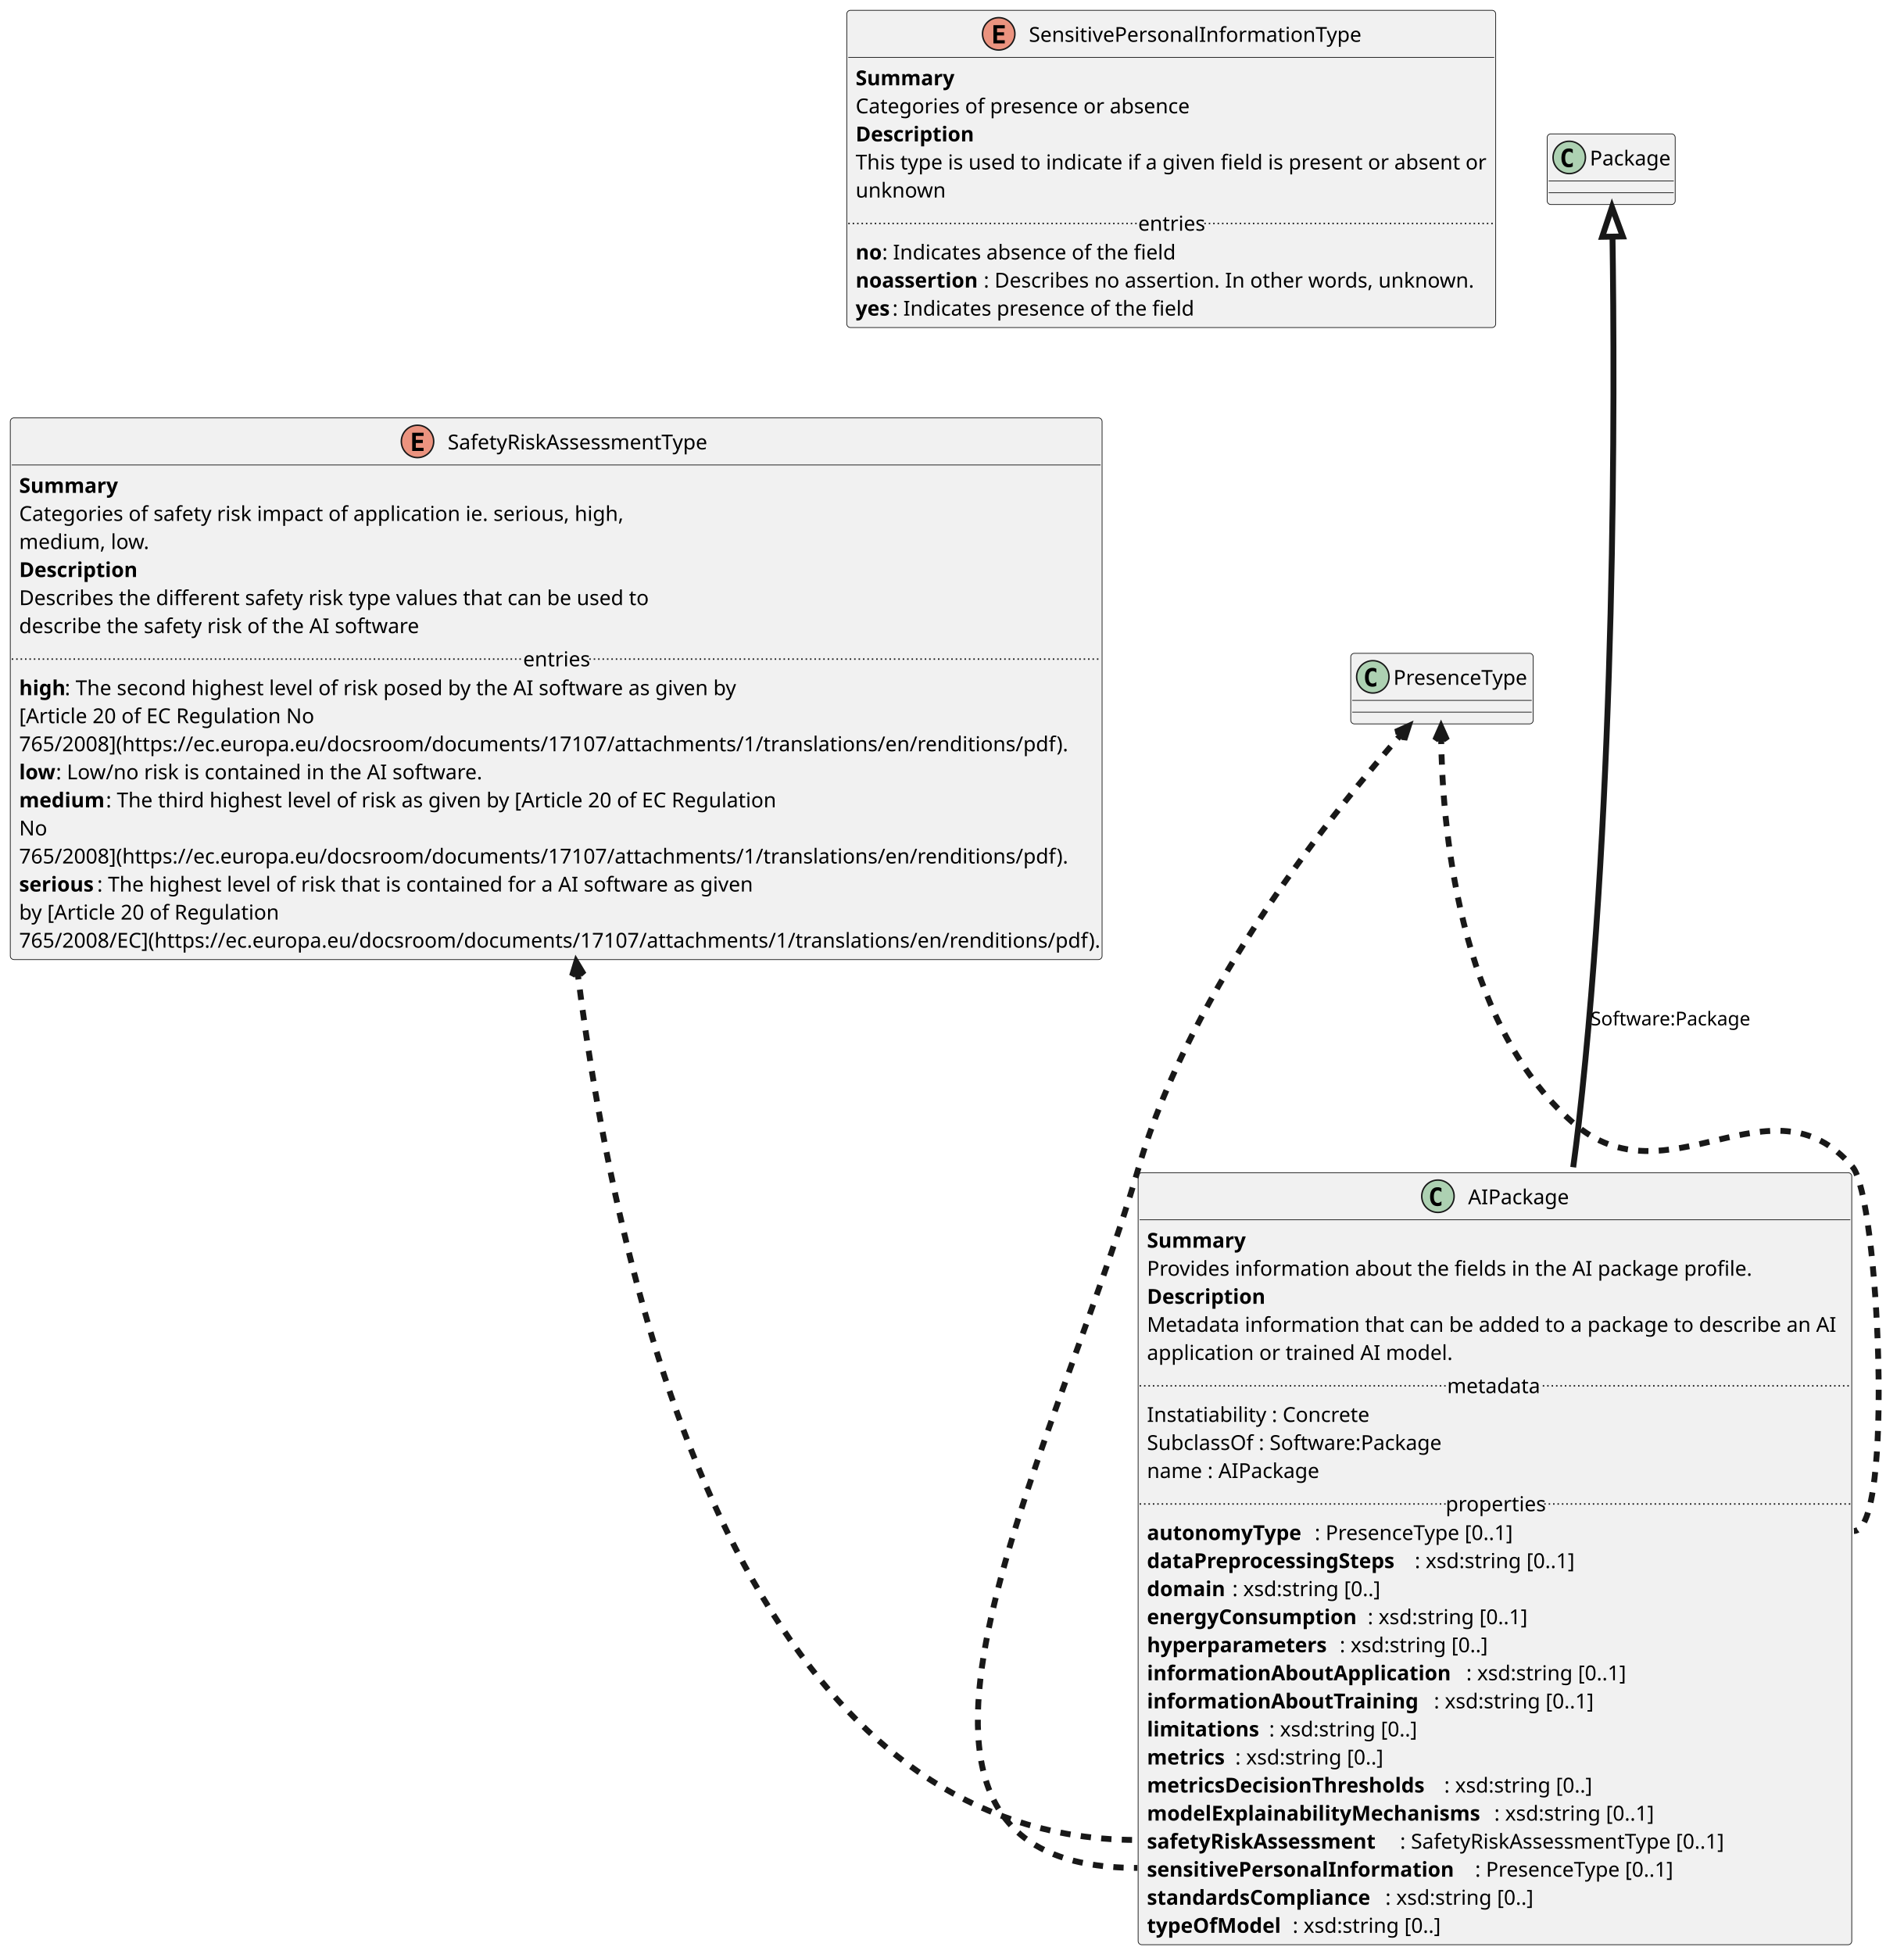
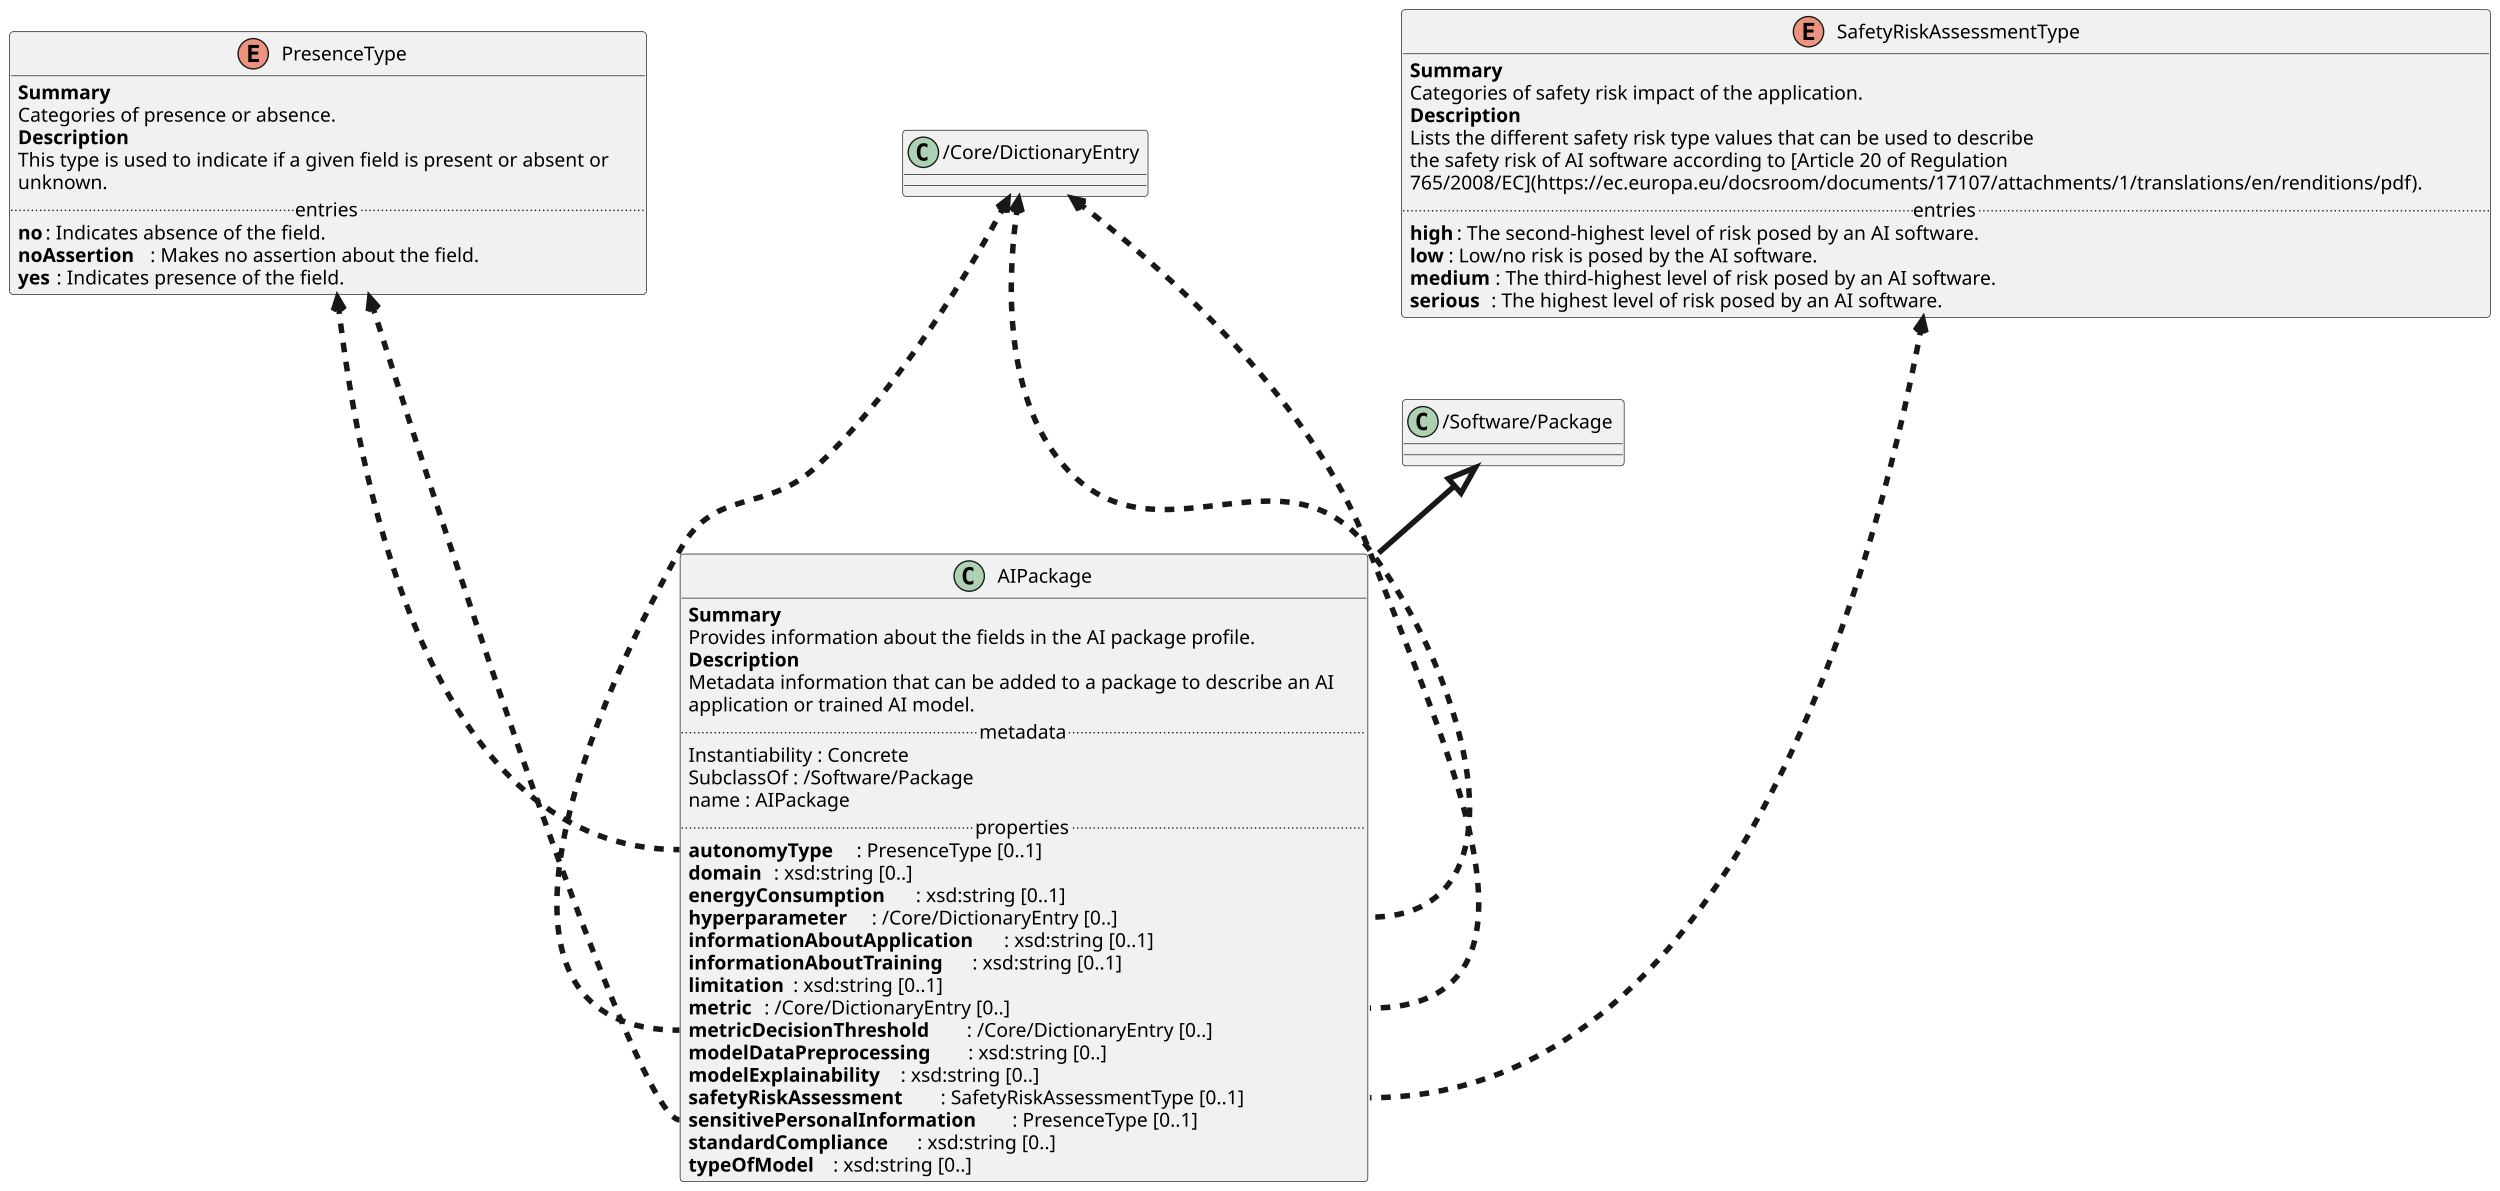
- <svg xmlns="http://www.w3.org/2000/svg" contentStyleType="text/css" height="1328px" preserveAspectRatio="none" style="width:1294px;height:1328px;background:#FFFFFF;" version="1.1" viewBox="0 0 1294 1328" width="1294px" zoomAndPan="magnify">
+ <svg xmlns="http://www.w3.org/2000/svg" contentStyleType="text/css" height="864px" preserveAspectRatio="none" style="width:1814px;height:864px;background:#FFFFFF;" version="1.1" viewBox="0 0 1814 864" width="1814px" zoomAndPan="magnify">
  <defs />
  <g>
-     <g id="elem_SensitivePersonalInformationType">
-       <rect codeLine="4" fill="#F1F1F1" height="215.611" id="SensitivePersonalInformationType" rx="2.5" ry="2.5" style="stroke:#181818;stroke-width:0.5;" width="441" x="575.5" y="7" />
-       <ellipse cx="678.75" cy="23" fill="#EB937F" rx="11" ry="11" style="stroke:#181818;stroke-width:1.0;" />
-       <path d="M675.141,17.109 L682.859,17.109 L682.859,19.266 L677.594,19.266 L677.594,21.938 L682.359,21.938 L682.359,24.094 L677.594,24.094 L677.594,27.344 L682.859,27.344 L682.859,29.5 L675.141,29.5 L675.141,17.109 Z " fill="#000000" />
-       <text fill="#000000" font-family="sans-serif" font-size="14" lengthAdjust="spacing" textLength="226" x="699.25" y="28.432">SensitivePersonalInformationType</text>
-       <line style="stroke:#181818;stroke-width:0.5;" x1="576.5" x2="1015.5" y1="39" y2="39" />
-       <text fill="#000000" font-family="sans-serif" font-size="14" font-weight="bold" lengthAdjust="spacing" textLength="68" x="581.5" y="57.966">Summary</text>
-       <text fill="#000000" font-family="sans-serif" font-size="14" lengthAdjust="spacing" textLength="228" x="581.5" y="77.034">Categories of presence or absence</text>
-       <text fill="#000000" font-family="sans-serif" font-size="14" font-weight="bold" lengthAdjust="spacing" textLength="83" x="581.5" y="96.102">Description</text>
-       <text fill="#000000" font-family="sans-serif" font-size="14" lengthAdjust="spacing" textLength="429" x="581.5" y="115.17">This type is used to indicate if a given field is present or absent or</text>
-       <text fill="#000000" font-family="sans-serif" font-size="14" lengthAdjust="spacing" textLength="59" x="581.5" y="134.238">unknown</text>
-       <text fill="#000000" font-family="sans-serif" font-size="14" font-weight="bold" lengthAdjust="spacing" textLength="18" x="581.5" y="176.373">no</text>
-       <text fill="#000000" font-family="sans-serif" font-size="14" lengthAdjust="spacing" textLength="200" x="599.5" y="176.373">: Indicates absence of the field</text>
-       <text fill="#000000" font-family="sans-serif" font-size="14" font-weight="bold" lengthAdjust="spacing" textLength="87" x="581.5" y="195.441">noassertion</text>
-       <text fill="#000000" font-family="sans-serif" font-size="14" lengthAdjust="spacing" textLength="331" x="668.5" y="195.441">: Describes no assertion. In other words, unknown.</text>
-       <text fill="#000000" font-family="sans-serif" font-size="14" font-weight="bold" lengthAdjust="spacing" textLength="25" x="581.5" y="214.509">yes</text>
-       <text fill="#000000" font-family="sans-serif" font-size="14" lengthAdjust="spacing" textLength="205" x="606.5" y="214.509">: Indicates presence of the field</text>
-       <line style="stroke:#181818;stroke-width:1.0;stroke-dasharray:1.0,2.0;" x1="576.5" x2="773.5" y1="151.874" y2="151.874" />
-       <text fill="#000000" font-family="sans-serif" font-size="14" lengthAdjust="spacing" textLength="45" x="773.5" y="156.805">entries</text>
-       <line style="stroke:#181818;stroke-width:1.0;stroke-dasharray:1.0,2.0;" x1="818.5" x2="1015.5" y1="151.874" y2="151.874" />
+     <g id="elem_PresenceType">
+       <rect codeLine="4" fill="#F1F1F1" height="190.672" id="PresenceType" rx="2.5" ry="2.5" style="stroke:#181818;stroke-width:0.5;" width="462" x="7" y="23" />
+       <ellipse cx="183.75" cy="39" fill="#EB937F" rx="11" ry="11" style="stroke:#181818;stroke-width:1.0;" />
+       <path d="M187.859,45 L180.141,45 L180.141,32.609 L187.859,32.609 L187.859,34.766 L182.594,34.766 L182.594,37.438 L187.359,37.438 L187.359,39.594 L182.594,39.594 L182.594,42.844 L187.859,42.844 L187.859,45 Z " fill="#000000" />
+       <text fill="#000000" font-family="sans-serif" font-size="14" lengthAdjust="spacing" textLength="100" x="204.25" y="43.847">PresenceType</text>
+       <line style="stroke:#181818;stroke-width:0.5;" x1="8" x2="468" y1="55" y2="55" />
+       <text fill="#000000" font-family="sans-serif" font-size="14" font-weight="bold" lengthAdjust="spacing" textLength="73" x="13" y="71.995">Summary</text>
+       <text fill="#000000" font-family="sans-serif" font-size="14" lengthAdjust="spacing" textLength="248" x="13" y="88.292">Categories of presence or absence.</text>
+       <text fill="#000000" font-family="sans-serif" font-size="14" font-weight="bold" lengthAdjust="spacing" textLength="90" x="13" y="104.589">Description</text>
+       <text fill="#000000" font-family="sans-serif" font-size="14" lengthAdjust="spacing" textLength="450" x="13" y="120.886">This type is used to indicate if a given field is present or absent or</text>
+       <text fill="#000000" font-family="sans-serif" font-size="14" lengthAdjust="spacing" textLength="68" x="13" y="137.183">unknown.</text>
+       <text fill="#000000" font-family="sans-serif" font-size="14" font-weight="bold" lengthAdjust="spacing" textLength="20" x="13" y="173.776">no</text>
+       <text fill="#000000" font-family="sans-serif" font-size="14" lengthAdjust="spacing" textLength="215" x="33" y="173.776">: Indicates absence of the field.</text>
+       <text fill="#000000" font-family="sans-serif" font-size="14" font-weight="bold" lengthAdjust="spacing" textLength="96" x="13" y="190.073">noAssertion</text>
+       <text fill="#000000" font-family="sans-serif" font-size="14" lengthAdjust="spacing" textLength="251" x="109" y="190.073">: Makes no assertion about the field.</text>
+       <text fill="#000000" font-family="sans-serif" font-size="14" font-weight="bold" lengthAdjust="spacing" textLength="28" x="13" y="206.37">yes</text>
+       <text fill="#000000" font-family="sans-serif" font-size="14" lengthAdjust="spacing" textLength="221" x="41" y="206.37">: Indicates presence of the field.</text>
+       <line style="stroke:#181818;stroke-width:1.0;stroke-dasharray:1.0,2.0;" x1="8" x2="214" y1="152.633" y2="152.633" />
+       <text fill="#000000" font-family="sans-serif" font-size="14" lengthAdjust="spacing" textLength="48" x="214" y="156.98">entries</text>
+       <line style="stroke:#181818;stroke-width:1.0;stroke-dasharray:1.0,2.0;" x1="262" x2="468" y1="152.633" y2="152.633" />
    </g>
    <g id="elem_SafetyRiskAssessmentType">
-       <rect codeLine="15" fill="#F1F1F1" height="368.155" id="SafetyRiskAssessmentType" rx="2.5" ry="2.5" style="stroke:#181818;stroke-width:0.5;" width="742" x="7" y="284" />
-       <ellipse cx="283.75" cy="300" fill="#EB937F" rx="11" ry="11" style="stroke:#181818;stroke-width:1.0;" />
-       <path d="M280.141,294.109 L287.859,294.109 L287.859,296.266 L282.594,296.266 L282.594,298.938 L287.359,298.938 L287.359,301.094 L282.594,301.094 L282.594,304.344 L287.859,304.344 L287.859,306.5 L280.141,306.5 L280.141,294.109 Z " fill="#000000" />
-       <text fill="#000000" font-family="sans-serif" font-size="14" lengthAdjust="spacing" textLength="180" x="304.25" y="305.432">SafetyRiskAssessmentType</text>
-       <line style="stroke:#181818;stroke-width:0.5;" x1="8" x2="748" y1="316" y2="316" />
-       <text fill="#000000" font-family="sans-serif" font-size="14" font-weight="bold" lengthAdjust="spacing" textLength="68" x="13" y="334.966">Summary</text>
-       <text fill="#000000" font-family="sans-serif" font-size="14" lengthAdjust="spacing" textLength="410" x="13" y="354.034">Categories of safety risk impact of application ie. serious, high,</text>
-       <text fill="#000000" font-family="sans-serif" font-size="14" lengthAdjust="spacing" textLength="87" x="13" y="373.102">medium, low.</text>
-       <text fill="#000000" font-family="sans-serif" font-size="14" font-weight="bold" lengthAdjust="spacing" textLength="83" x="13" y="392.17">Description</text>
-       <text fill="#000000" font-family="sans-serif" font-size="14" lengthAdjust="spacing" textLength="432" x="13" y="411.238">Describes the different safety risk type values that can be used to</text>
-       <text fill="#000000" font-family="sans-serif" font-size="14" lengthAdjust="spacing" textLength="276" x="13" y="430.305">describe the safety risk of the AI software</text>
-       <text fill="#000000" font-family="sans-serif" font-size="14" font-weight="bold" lengthAdjust="spacing" textLength="31" x="13" y="472.441">high</text>
-       <text fill="#000000" font-family="sans-serif" font-size="14" lengthAdjust="spacing" textLength="458" x="44" y="472.441">: The second highest level of risk posed by the AI software as given by</text>
-       <text fill="#000000" font-family="sans-serif" font-size="14" lengthAdjust="spacing" textLength="202" x="13" y="491.509">[Article 20 of EC Regulation No</text>
-       <text fill="#000000" font-family="sans-serif" font-size="14" lengthAdjust="spacing" textLength="708" x="13" y="510.577">765/2008](https://ec.europa.eu/docsroom/documents/17107/attachments/1/translations/en/renditions/pdf).</text>
-       <text fill="#000000" font-family="sans-serif" font-size="14" font-weight="bold" lengthAdjust="spacing" textLength="25" x="13" y="529.645">low</text>
-       <text fill="#000000" font-family="sans-serif" font-size="14" lengthAdjust="spacing" textLength="291" x="38" y="529.645">: Low/no risk is contained in the AI software.</text>
-       <text fill="#000000" font-family="sans-serif" font-size="14" font-weight="bold" lengthAdjust="spacing" textLength="59" x="13" y="548.713">medium</text>
-       <text fill="#000000" font-family="sans-serif" font-size="14" lengthAdjust="spacing" textLength="453" x="72" y="548.713">: The third highest level of risk as given by [Article 20 of EC Regulation</text>
-       <text fill="#000000" font-family="sans-serif" font-size="14" lengthAdjust="spacing" textLength="20" x="13" y="567.781">No</text>
-       <text fill="#000000" font-family="sans-serif" font-size="14" lengthAdjust="spacing" textLength="708" x="13" y="586.849">765/2008](https://ec.europa.eu/docsroom/documents/17107/attachments/1/translations/en/renditions/pdf).</text>
-       <text fill="#000000" font-family="sans-serif" font-size="14" font-weight="bold" lengthAdjust="spacing" textLength="53" x="13" y="605.917">serious</text>
-       <text fill="#000000" font-family="sans-serif" font-size="14" lengthAdjust="spacing" textLength="449" x="66" y="605.917">: The highest level of risk that is contained for a AI software as given</text>
-       <text fill="#000000" font-family="sans-serif" font-size="14" lengthAdjust="spacing" textLength="176" x="13" y="624.985">by [Article 20 of Regulation</text>
-       <text fill="#000000" font-family="sans-serif" font-size="14" lengthAdjust="spacing" textLength="730" x="13" y="644.053">765/2008/EC](https://ec.europa.eu/docsroom/documents/17107/attachments/1/translations/en/renditions/pdf).</text>
-       <line style="stroke:#181818;stroke-width:1.0;stroke-dasharray:1.0,2.0;" x1="8" x2="355.5" y1="447.942" y2="447.942" />
-       <text fill="#000000" font-family="sans-serif" font-size="14" lengthAdjust="spacing" textLength="45" x="355.5" y="452.873">entries</text>
-       <line style="stroke:#181818;stroke-width:1.0;stroke-dasharray:1.0,2.0;" x1="400.5" x2="748" y1="447.942" y2="447.942" />
+       <rect codeLine="15" fill="#F1F1F1" height="223.266" id="SafetyRiskAssessmentType" rx="2.5" ry="2.5" style="stroke:#181818;stroke-width:0.5;" width="790" x="1017" y="7" />
+       <ellipse cx="1312.25" cy="23" fill="#EB937F" rx="11" ry="11" style="stroke:#181818;stroke-width:1.0;" />
+       <path d="M1316.359,29 L1308.641,29 L1308.641,16.609 L1316.359,16.609 L1316.359,18.766 L1311.094,18.766 L1311.094,21.438 L1315.859,21.438 L1315.859,23.594 L1311.094,23.594 L1311.094,26.844 L1316.359,26.844 L1316.359,29 Z " fill="#000000" />
+       <text fill="#000000" font-family="sans-serif" font-size="14" lengthAdjust="spacing" textLength="191" x="1332.75" y="27.847">SafetyRiskAssessmentType</text>
+       <line style="stroke:#181818;stroke-width:0.5;" x1="1018" x2="1806" y1="39" y2="39" />
+       <text fill="#000000" font-family="sans-serif" font-size="14" font-weight="bold" lengthAdjust="spacing" textLength="73" x="1023" y="55.995">Summary</text>
+       <text fill="#000000" font-family="sans-serif" font-size="14" lengthAdjust="spacing" textLength="341" x="1023" y="72.292">Categories of safety risk impact of the application.</text>
+       <text fill="#000000" font-family="sans-serif" font-size="14" font-weight="bold" lengthAdjust="spacing" textLength="90" x="1023" y="88.589">Description</text>
+       <text fill="#000000" font-family="sans-serif" font-size="14" lengthAdjust="spacing" textLength="477" x="1023" y="104.886">Lists the different safety risk type values that can be used to describe</text>
+       <text fill="#000000" font-family="sans-serif" font-size="14" lengthAdjust="spacing" textLength="450" x="1023" y="121.183">the safety risk of AI software according to [Article 20 of Regulation</text>
+       <text fill="#000000" font-family="sans-serif" font-size="14" lengthAdjust="spacing" textLength="778" x="1023" y="137.48">765/2008/EC](https://ec.europa.eu/docsroom/documents/17107/attachments/1/translations/en/renditions/pdf).</text>
+       <text fill="#000000" font-family="sans-serif" font-size="14" font-weight="bold" lengthAdjust="spacing" textLength="34" x="1023" y="174.073">high</text>
+       <text fill="#000000" font-family="sans-serif" font-size="14" lengthAdjust="spacing" textLength="401" x="1057" y="174.073">: The second-highest level of risk posed by an AI software.</text>
+       <text fill="#000000" font-family="sans-serif" font-size="14" font-weight="bold" lengthAdjust="spacing" textLength="28" x="1023" y="190.37">low</text>
+       <text fill="#000000" font-family="sans-serif" font-size="14" lengthAdjust="spacing" textLength="280" x="1051" y="190.37">: Low/no risk is posed by the AI software.</text>
+       <text fill="#000000" font-family="sans-serif" font-size="14" font-weight="bold" lengthAdjust="spacing" textLength="62" x="1023" y="206.667">medium</text>
+       <text fill="#000000" font-family="sans-serif" font-size="14" lengthAdjust="spacing" textLength="380" x="1085" y="206.667">: The third-highest level of risk posed by an AI software.</text>
+       <text fill="#000000" font-family="sans-serif" font-size="14" font-weight="bold" lengthAdjust="spacing" textLength="59" x="1023" y="222.964">serious</text>
+       <text fill="#000000" font-family="sans-serif" font-size="14" lengthAdjust="spacing" textLength="344" x="1082" y="222.964">: The highest level of risk posed by an AI software.</text>
+       <line style="stroke:#181818;stroke-width:1.0;stroke-dasharray:1.0,2.0;" x1="1018" x2="1388" y1="152.93" y2="152.93" />
+       <text fill="#000000" font-family="sans-serif" font-size="14" lengthAdjust="spacing" textLength="48" x="1388" y="157.276">entries</text>
+       <line style="stroke:#181818;stroke-width:1.0;stroke-dasharray:1.0,2.0;" x1="1436" x2="1806" y1="152.93" y2="152.93" />
    </g>
    <g id="elem_AIPackage">
-       <rect codeLine="36" fill="#F1F1F1" height="524.698" id="AIPackage" rx="2.5" ry="2.5" style="stroke:#181818;stroke-width:0.5;" width="485" x="773.5" y="797" />
-       <ellipse cx="977.25" cy="813" fill="#ADD1B2" rx="11" ry="11" style="stroke:#181818;stroke-width:1.0;" />
-       <path d="M977.047,819.734 Q974.562,819.734 973.234,818.094 Q971.922,816.422 971.922,813.312 Q971.922,810.188 973.234,808.531 Q974.562,806.875 977.047,806.875 Q977.766,806.875 978.422,807.031 Q979.062,807.188 979.625,807.484 L979.625,810.203 Q979.266,809.859 978.969,809.672 Q978.672,809.469 978.406,809.344 Q978.094,809.203 977.781,809.141 Q977.484,809.078 977.172,809.078 Q975.844,809.078 975.156,810.141 Q974.469,811.234 974.469,813.312 Q974.469,815.406 975.156,816.469 Q975.844,817.547 977.172,817.547 Q977.812,817.547 978.406,817.266 Q978.703,817.141 978.984,816.953 Q979.281,816.75 979.625,816.422 L979.625,819.141 Q979.047,819.438 978.406,819.594 Q977.766,819.734 977.047,819.734 Z " fill="#000000" />
-       <text fill="#000000" font-family="sans-serif" font-size="14" lengthAdjust="spacing" textLength="69" x="997.75" y="818.432">AIPackage</text>
-       <line style="stroke:#181818;stroke-width:0.5;" x1="774.5" x2="1257.5" y1="829" y2="829" />
-       <text fill="#000000" font-family="sans-serif" font-size="14" font-weight="bold" lengthAdjust="spacing" textLength="68" x="779.5" y="847.966">Summary</text>
-       <text fill="#000000" font-family="sans-serif" font-size="14" lengthAdjust="spacing" textLength="409" x="779.5" y="867.034">Provides information about the fields in the AI package profile.</text>
-       <text fill="#000000" font-family="sans-serif" font-size="14" font-weight="bold" lengthAdjust="spacing" textLength="83" x="779.5" y="886.102">Description</text>
-       <text fill="#000000" font-family="sans-serif" font-size="14" lengthAdjust="spacing" textLength="473" x="779.5" y="905.17">Metadata information that can be added to a package to describe an AI</text>
-       <text fill="#000000" font-family="sans-serif" font-size="14" lengthAdjust="spacing" textLength="205" x="779.5" y="924.238">application or trained AI model.</text>
-       <text fill="#000000" font-family="sans-serif" font-size="14" lengthAdjust="spacing" textLength="152" x="779.5" y="966.373">Instatiability : Concrete</text>
-       <text fill="#000000" font-family="sans-serif" font-size="14" lengthAdjust="spacing" textLength="201" x="779.5" y="985.441">SubclassOf : Software:Package</text>
-       <text fill="#000000" font-family="sans-serif" font-size="14" lengthAdjust="spacing" textLength="117" x="779.5" y="1004.509">name : AIPackage</text>
-       <line style="stroke:#181818;stroke-width:1.0;stroke-dasharray:1.0,2.0;" x1="774.5" x2="983.5" y1="941.874" y2="941.874" />
-       <text fill="#000000" font-family="sans-serif" font-size="14" lengthAdjust="spacing" textLength="65" x="983.5" y="946.806">metadata</text>
-       <line style="stroke:#181818;stroke-width:1.0;stroke-dasharray:1.0,2.0;" x1="1048.5" x2="1257.5" y1="941.874" y2="941.874" />
-       <text fill="#000000" font-family="sans-serif" font-size="14" font-weight="bold" lengthAdjust="spacing" textLength="110" x="779.5" y="1046.645">autonomyType</text>
-       <text fill="#000000" font-family="sans-serif" font-size="14" lengthAdjust="spacing" textLength="134" x="893.5" y="1046.645">: PresenceType [0..1]</text>
-       <text fill="#000000" font-family="sans-serif" font-size="14" font-weight="bold" lengthAdjust="spacing" textLength="178" x="779.5" y="1065.713">dataPreprocessingSteps</text>
-       <text fill="#000000" font-family="sans-serif" font-size="14" lengthAdjust="spacing" textLength="104" x="961.5" y="1065.713">: xsd:string [0..1]</text>
-       <text fill="#000000" font-family="sans-serif" font-size="14" font-weight="bold" lengthAdjust="spacing" textLength="54" x="779.5" y="1084.781">domain</text>
-       <text fill="#000000" font-family="sans-serif" font-size="14" lengthAdjust="spacing" textLength="96" x="837.5" y="1084.781">: xsd:string [0..]</text>
-       <text fill="#000000" font-family="sans-serif" font-size="14" font-weight="bold" lengthAdjust="spacing" textLength="146" x="779.5" y="1103.849">energyConsumption</text>
-       <text fill="#000000" font-family="sans-serif" font-size="14" lengthAdjust="spacing" textLength="104" x="929.5" y="1103.849">: xsd:string [0..1]</text>
-       <text fill="#000000" font-family="sans-serif" font-size="14" font-weight="bold" lengthAdjust="spacing" textLength="127" x="779.5" y="1122.917">hyperparameters</text>
-       <text fill="#000000" font-family="sans-serif" font-size="14" lengthAdjust="spacing" textLength="96" x="910.5" y="1122.917">: xsd:string [0..]</text>
-       <text fill="#000000" font-family="sans-serif" font-size="14" font-weight="bold" lengthAdjust="spacing" textLength="213" x="779.5" y="1141.985">informationAboutApplication</text>
-       <text fill="#000000" font-family="sans-serif" font-size="14" lengthAdjust="spacing" textLength="104" x="996.5" y="1141.985">: xsd:string [0..1]</text>
-       <text fill="#000000" font-family="sans-serif" font-size="14" font-weight="bold" lengthAdjust="spacing" textLength="191" x="779.5" y="1161.053">informationAboutTraining</text>
-       <text fill="#000000" font-family="sans-serif" font-size="14" lengthAdjust="spacing" textLength="104" x="974.5" y="1161.053">: xsd:string [0..1]</text>
-       <text fill="#000000" font-family="sans-serif" font-size="14" font-weight="bold" lengthAdjust="spacing" textLength="79" x="779.5" y="1180.12">limitations</text>
-       <text fill="#000000" font-family="sans-serif" font-size="14" lengthAdjust="spacing" textLength="96" x="862.5" y="1180.12">: xsd:string [0..]</text>
-       <text fill="#000000" font-family="sans-serif" font-size="14" font-weight="bold" lengthAdjust="spacing" textLength="56" x="779.5" y="1199.188">metrics</text>
-       <text fill="#000000" font-family="sans-serif" font-size="14" lengthAdjust="spacing" textLength="96" x="839.5" y="1199.188">: xsd:string [0..]</text>
-       <text fill="#000000" font-family="sans-serif" font-size="14" font-weight="bold" lengthAdjust="spacing" textLength="198" x="779.5" y="1218.256">metricsDecisionThresholds</text>
-       <text fill="#000000" font-family="sans-serif" font-size="14" lengthAdjust="spacing" textLength="96" x="981.5" y="1218.256">: xsd:string [0..]</text>
-       <text fill="#000000" font-family="sans-serif" font-size="14" font-weight="bold" lengthAdjust="spacing" textLength="232" x="779.5" y="1237.324">modelExplainabilityMechanisms</text>
-       <text fill="#000000" font-family="sans-serif" font-size="14" lengthAdjust="spacing" textLength="104" x="1015.5" y="1237.324">: xsd:string [0..1]</text>
-       <text fill="#000000" font-family="sans-serif" font-size="14" font-weight="bold" lengthAdjust="spacing" textLength="168" x="779.5" y="1256.392">safetyRiskAssessment</text>
-       <text fill="#000000" font-family="sans-serif" font-size="14" lengthAdjust="spacing" textLength="222" x="951.5" y="1256.392">: SafetyRiskAssessmentType [0..1]</text>
-       <text fill="#000000" font-family="sans-serif" font-size="14" font-weight="bold" lengthAdjust="spacing" textLength="219" x="779.5" y="1275.46">sensitivePersonalInformation</text>
-       <text fill="#000000" font-family="sans-serif" font-size="14" lengthAdjust="spacing" textLength="134" x="1002.5" y="1275.46">: PresenceType [0..1]</text>
-       <text fill="#000000" font-family="sans-serif" font-size="14" font-weight="bold" lengthAdjust="spacing" textLength="158" x="779.5" y="1294.528">standardsCompliance</text>
-       <text fill="#000000" font-family="sans-serif" font-size="14" lengthAdjust="spacing" textLength="96" x="941.5" y="1294.528">: xsd:string [0..]</text>
-       <text fill="#000000" font-family="sans-serif" font-size="14" font-weight="bold" lengthAdjust="spacing" textLength="95" x="779.5" y="1313.596">typeOfModel</text>
-       <text fill="#000000" font-family="sans-serif" font-size="14" lengthAdjust="spacing" textLength="96" x="878.5" y="1313.596">: xsd:string [0..]</text>
-       <line style="stroke:#181818;stroke-width:1.0;stroke-dasharray:1.0,2.0;" x1="774.5" x2="982.5" y1="1022.145" y2="1022.145" />
-       <text fill="#000000" font-family="sans-serif" font-size="14" lengthAdjust="spacing" textLength="67" x="982.5" y="1027.077">properties</text>
-       <line style="stroke:#181818;stroke-width:1.0;stroke-dasharray:1.0,2.0;" x1="1049.5" x2="1257.5" y1="1022.145" y2="1022.145" />
+       <rect codeLine="30" fill="#F1F1F1" height="455.422" id="AIPackage" rx="2.5" ry="2.5" style="stroke:#181818;stroke-width:0.5;" width="499" x="493.5" y="402" />
+       <ellipse cx="703.25" cy="418" fill="#ADD1B2" rx="11" ry="11" style="stroke:#181818;stroke-width:1.0;" />
+       <path d="M706.219,423.641 Q705.641,423.938 705,424.078 Q704.359,424.234 703.656,424.234 Q701.156,424.234 699.828,422.594 Q698.516,420.938 698.516,417.812 Q698.516,414.688 699.828,413.031 Q701.156,411.375 703.656,411.375 Q704.359,411.375 705,411.531 Q705.656,411.688 706.219,411.984 L706.219,414.703 Q705.594,414.125 705,413.859 Q704.406,413.578 703.781,413.578 Q702.438,413.578 701.75,414.656 Q701.062,415.719 701.062,417.812 Q701.062,419.906 701.75,420.984 Q702.438,422.047 703.781,422.047 Q704.406,422.047 705,421.781 Q705.594,421.5 706.219,420.922 L706.219,423.641 Z " fill="#000000" />
+       <text fill="#000000" font-family="sans-serif" font-size="14" lengthAdjust="spacing" textLength="71" x="723.75" y="422.847">AIPackage</text>
+       <line style="stroke:#181818;stroke-width:0.5;" x1="494.5" x2="991.5" y1="434" y2="434" />
+       <text fill="#000000" font-family="sans-serif" font-size="14" font-weight="bold" lengthAdjust="spacing" textLength="73" x="499.5" y="450.995">Summary</text>
+       <text fill="#000000" font-family="sans-serif" font-size="14" lengthAdjust="spacing" textLength="423" x="499.5" y="467.292">Provides information about the fields in the AI package profile.</text>
+       <text fill="#000000" font-family="sans-serif" font-size="14" font-weight="bold" lengthAdjust="spacing" textLength="90" x="499.5" y="483.589">Description</text>
+       <text fill="#000000" font-family="sans-serif" font-size="14" lengthAdjust="spacing" textLength="487" x="499.5" y="499.886">Metadata information that can be added to a package to describe an AI</text>
+       <text fill="#000000" font-family="sans-serif" font-size="14" lengthAdjust="spacing" textLength="211" x="499.5" y="516.183">application or trained AI model.</text>
+       <text fill="#000000" font-family="sans-serif" font-size="14" lengthAdjust="spacing" textLength="165" x="499.5" y="552.776">Instantiability : Concrete</text>
+       <text fill="#000000" font-family="sans-serif" font-size="14" lengthAdjust="spacing" textLength="219" x="499.5" y="569.073">SubclassOf : /Software/Package</text>
+       <text fill="#000000" font-family="sans-serif" font-size="14" lengthAdjust="spacing" textLength="123" x="499.5" y="585.37">name : AIPackage</text>
+       <line style="stroke:#181818;stroke-width:1.0;stroke-dasharray:1.0,2.0;" x1="494.5" x2="710.5" y1="531.633" y2="531.633" />
+       <text fill="#000000" font-family="sans-serif" font-size="14" lengthAdjust="spacing" textLength="65" x="710.5" y="535.98">metadata</text>
+       <line style="stroke:#181818;stroke-width:1.0;stroke-dasharray:1.0,2.0;" x1="775.5" x2="991.5" y1="531.633" y2="531.633" />
+       <text fill="#000000" font-family="sans-serif" font-size="14" font-weight="bold" lengthAdjust="spacing" textLength="117" x="499.5" y="621.964">autonomyType</text>
+       <text fill="#000000" font-family="sans-serif" font-size="14" lengthAdjust="spacing" textLength="149" x="621.5" y="621.964">: PresenceType [0..1]</text>
+       <text fill="#000000" font-family="sans-serif" font-size="14" font-weight="bold" lengthAdjust="spacing" textLength="57" x="499.5" y="638.261">domain</text>
+       <text fill="#000000" font-family="sans-serif" font-size="14" lengthAdjust="spacing" textLength="108" x="561.5" y="638.261">: xsd:string [0..]</text>
+       <text fill="#000000" font-family="sans-serif" font-size="14" font-weight="bold" lengthAdjust="spacing" textLength="160" x="499.5" y="654.558">energyConsumption</text>
+       <text fill="#000000" font-family="sans-serif" font-size="14" lengthAdjust="spacing" textLength="117" x="664.5" y="654.558">: xsd:string [0..1]</text>
+       <text fill="#000000" font-family="sans-serif" font-size="14" font-weight="bold" lengthAdjust="spacing" textLength="128" x="499.5" y="670.855">hyperparameter</text>
+       <text fill="#000000" font-family="sans-serif" font-size="14" lengthAdjust="spacing" textLength="186" x="632.5" y="670.855">: /Core/DictionaryEntry [0..]</text>
+       <text fill="#000000" font-family="sans-serif" font-size="14" font-weight="bold" lengthAdjust="spacing" textLength="224" x="499.5" y="687.151">informationAboutApplication</text>
+       <text fill="#000000" font-family="sans-serif" font-size="14" lengthAdjust="spacing" textLength="117" x="728.5" y="687.151">: xsd:string [0..1]</text>
+       <text fill="#000000" font-family="sans-serif" font-size="14" font-weight="bold" lengthAdjust="spacing" textLength="201" x="499.5" y="703.448">informationAboutTraining</text>
+       <text fill="#000000" font-family="sans-serif" font-size="14" lengthAdjust="spacing" textLength="117" x="705.5" y="703.448">: xsd:string [0..1]</text>
+       <text fill="#000000" font-family="sans-serif" font-size="14" font-weight="bold" lengthAdjust="spacing" textLength="71" x="499.5" y="719.745">limitation</text>
+       <text fill="#000000" font-family="sans-serif" font-size="14" lengthAdjust="spacing" textLength="117" x="575.5" y="719.745">: xsd:string [0..1]</text>
+       <text fill="#000000" font-family="sans-serif" font-size="14" font-weight="bold" lengthAdjust="spacing" textLength="50" x="499.5" y="736.042">metric</text>
+       <text fill="#000000" font-family="sans-serif" font-size="14" lengthAdjust="spacing" textLength="186" x="554.5" y="736.042">: /Core/DictionaryEntry [0..]</text>
+       <text fill="#000000" font-family="sans-serif" font-size="14" font-weight="bold" lengthAdjust="spacing" textLength="197" x="499.5" y="752.339">metricDecisionThreshold</text>
+       <text fill="#000000" font-family="sans-serif" font-size="14" lengthAdjust="spacing" textLength="186" x="701.5" y="752.339">: /Core/DictionaryEntry [0..]</text>
+       <text fill="#000000" font-family="sans-serif" font-size="14" font-weight="bold" lengthAdjust="spacing" textLength="198" x="499.5" y="768.636">modelDataPreprocessing</text>
+       <text fill="#000000" font-family="sans-serif" font-size="14" lengthAdjust="spacing" textLength="108" x="702.5" y="768.636">: xsd:string [0..]</text>
+       <text fill="#000000" font-family="sans-serif" font-size="14" font-weight="bold" lengthAdjust="spacing" textLength="149" x="499.5" y="784.933">modelExplainability</text>
+       <text fill="#000000" font-family="sans-serif" font-size="14" lengthAdjust="spacing" textLength="108" x="653.5" y="784.933">: xsd:string [0..]</text>
+       <text fill="#000000" font-family="sans-serif" font-size="14" font-weight="bold" lengthAdjust="spacing" textLength="178" x="499.5" y="801.23">safetyRiskAssessment</text>
+       <text fill="#000000" font-family="sans-serif" font-size="14" lengthAdjust="spacing" textLength="240" x="682.5" y="801.23">: SafetyRiskAssessmentType [0..1]</text>
+       <text fill="#000000" font-family="sans-serif" font-size="14" font-weight="bold" lengthAdjust="spacing" textLength="230" x="499.5" y="817.526">sensitivePersonalInformation</text>
+       <text fill="#000000" font-family="sans-serif" font-size="14" lengthAdjust="spacing" textLength="149" x="734.5" y="817.526">: PresenceType [0..1]</text>
+       <text fill="#000000" font-family="sans-serif" font-size="14" font-weight="bold" lengthAdjust="spacing" textLength="161" x="499.5" y="833.823">standardCompliance</text>
+       <text fill="#000000" font-family="sans-serif" font-size="14" lengthAdjust="spacing" textLength="108" x="665.5" y="833.823">: xsd:string [0..]</text>
+       <text fill="#000000" font-family="sans-serif" font-size="14" font-weight="bold" lengthAdjust="spacing" textLength="100" x="499.5" y="850.12">typeOfModel</text>
+       <text fill="#000000" font-family="sans-serif" font-size="14" lengthAdjust="spacing" textLength="108" x="604.5" y="850.12">: xsd:string [0..]</text>
+       <line style="stroke:#181818;stroke-width:1.0;stroke-dasharray:1.0,2.0;" x1="494.5" x2="707.5" y1="600.82" y2="600.82" />
+       <text fill="#000000" font-family="sans-serif" font-size="14" lengthAdjust="spacing" textLength="71" x="707.5" y="605.167">properties</text>
+       <line style="stroke:#181818;stroke-width:1.0;stroke-dasharray:1.0,2.0;" x1="778.5" x2="991.5" y1="600.82" y2="600.82" />
    </g>
-     <g id="elem_PresenceType">
-       <rect fill="#F1F1F1" height="48" id="PresenceType" rx="2.5" ry="2.5" style="stroke:#181818;stroke-width:0.5;" width="124" x="918" y="444" />
-       <ellipse cx="933" cy="460" fill="#ADD1B2" rx="11" ry="11" style="stroke:#181818;stroke-width:1.0;" />
-       <path d="M932.797,466.734 Q930.312,466.734 928.984,465.094 Q927.672,463.422 927.672,460.312 Q927.672,457.188 928.984,455.531 Q930.312,453.875 932.797,453.875 Q933.516,453.875 934.172,454.031 Q934.812,454.188 935.375,454.484 L935.375,457.203 Q935.016,456.859 934.719,456.672 Q934.422,456.469 934.156,456.344 Q933.844,456.203 933.531,456.141 Q933.234,456.078 932.922,456.078 Q931.594,456.078 930.906,457.141 Q930.219,458.234 930.219,460.312 Q930.219,462.406 930.906,463.469 Q931.594,464.547 932.922,464.547 Q933.562,464.547 934.156,464.266 Q934.453,464.141 934.734,463.953 Q935.031,463.75 935.375,463.422 L935.375,466.141 Q934.797,466.438 934.156,466.594 Q933.516,466.734 932.797,466.734 Z " fill="#000000" />
-       <text fill="#000000" font-family="sans-serif" font-size="14" lengthAdjust="spacing" textLength="92" x="947" y="465.432">PresenceType</text>
-       <line style="stroke:#181818;stroke-width:0.5;" x1="919" x2="1041" y1="476" y2="476" />
-       <line style="stroke:#181818;stroke-width:0.5;" x1="919" x2="1041" y1="484" y2="484" />
+     <g id="elem_/Core/DictionaryEntry">
+       <rect fill="#F1F1F1" height="48" id="/Core/DictionaryEntry" rx="2.5" ry="2.5" style="stroke:#181818;stroke-width:0.5;" width="178" x="655" y="94.5" />
+       <ellipse cx="670" cy="110.5" fill="#ADD1B2" rx="11" ry="11" style="stroke:#181818;stroke-width:1.0;" />
+       <path d="M672.969,116.141 Q672.391,116.438 671.75,116.578 Q671.109,116.734 670.406,116.734 Q667.906,116.734 666.578,115.094 Q665.266,113.438 665.266,110.312 Q665.266,107.188 666.578,105.531 Q667.906,103.875 670.406,103.875 Q671.109,103.875 671.75,104.031 Q672.406,104.188 672.969,104.484 L672.969,107.203 Q672.344,106.625 671.75,106.359 Q671.156,106.078 670.531,106.078 Q669.188,106.078 668.5,107.156 Q667.812,108.219 667.812,110.312 Q667.812,112.406 668.5,113.484 Q669.188,114.547 670.531,114.547 Q671.156,114.547 671.75,114.281 Q672.344,114 672.969,113.422 L672.969,116.141 Z " fill="#000000" />
+       <text fill="#000000" font-family="sans-serif" font-size="14" lengthAdjust="spacing" textLength="146" x="684" y="115.347">/Core/DictionaryEntry</text>
+       <line style="stroke:#181818;stroke-width:0.5;" x1="656" x2="832" y1="126.5" y2="126.5" />
+       <line style="stroke:#181818;stroke-width:0.5;" x1="656" x2="832" y1="134.5" y2="134.5" />
    </g>
-     <g id="elem_Package">
-       <rect fill="#F1F1F1" height="48" id="Package" rx="2.5" ry="2.5" style="stroke:#181818;stroke-width:0.5;" width="87" x="1051.5" y="91" />
-       <ellipse cx="1066.5" cy="107" fill="#ADD1B2" rx="11" ry="11" style="stroke:#181818;stroke-width:1.0;" />
-       <path d="M1066.297,113.734 Q1063.812,113.734 1062.484,112.094 Q1061.172,110.422 1061.172,107.312 Q1061.172,104.188 1062.484,102.531 Q1063.812,100.875 1066.297,100.875 Q1067.016,100.875 1067.672,101.031 Q1068.312,101.188 1068.875,101.484 L1068.875,104.203 Q1068.516,103.859 1068.219,103.672 Q1067.922,103.469 1067.656,103.344 Q1067.344,103.203 1067.031,103.141 Q1066.734,103.078 1066.422,103.078 Q1065.094,103.078 1064.406,104.141 Q1063.719,105.234 1063.719,107.312 Q1063.719,109.406 1064.406,110.469 Q1065.094,111.547 1066.422,111.547 Q1067.062,111.547 1067.656,111.266 Q1067.953,111.141 1068.234,110.953 Q1068.531,110.75 1068.875,110.422 L1068.875,113.141 Q1068.297,113.438 1067.656,113.594 Q1067.016,113.734 1066.297,113.734 Z " fill="#000000" />
-       <text fill="#000000" font-family="sans-serif" font-size="14" lengthAdjust="spacing" textLength="55" x="1080.5" y="112.432">Package</text>
-       <line style="stroke:#181818;stroke-width:0.5;" x1="1052.5" x2="1137.5" y1="123" y2="123" />
-       <line style="stroke:#181818;stroke-width:0.5;" x1="1052.5" x2="1137.5" y1="131" y2="131" />
+     <g id="elem_/Software/Package">
+       <rect fill="#F1F1F1" height="48" id="/Software/Package" rx="2.5" ry="2.5" style="stroke:#181818;stroke-width:0.5;" width="161" x="1017.5" y="290" />
+       <ellipse cx="1032.5" cy="306" fill="#ADD1B2" rx="11" ry="11" style="stroke:#181818;stroke-width:1.0;" />
+       <path d="M1035.469,311.641 Q1034.891,311.938 1034.25,312.078 Q1033.609,312.234 1032.906,312.234 Q1030.406,312.234 1029.078,310.594 Q1027.766,308.938 1027.766,305.812 Q1027.766,302.688 1029.078,301.031 Q1030.406,299.375 1032.906,299.375 Q1033.609,299.375 1034.25,299.531 Q1034.906,299.688 1035.469,299.984 L1035.469,302.703 Q1034.844,302.125 1034.25,301.859 Q1033.656,301.578 1033.031,301.578 Q1031.688,301.578 1031,302.656 Q1030.312,303.719 1030.312,305.812 Q1030.312,307.906 1031,308.984 Q1031.688,310.047 1033.031,310.047 Q1033.656,310.047 1034.25,309.781 Q1034.844,309.5 1035.469,308.922 L1035.469,311.641 Z " fill="#000000" />
+       <text fill="#000000" font-family="sans-serif" font-size="14" lengthAdjust="spacing" textLength="129" x="1046.5" y="310.847">/Software/Package</text>
+       <line style="stroke:#181818;stroke-width:0.5;" x1="1018.5" x2="1177.5" y1="322" y2="322" />
+       <line style="stroke:#181818;stroke-width:0.5;" x1="1018.5" x2="1177.5" y1="330" y2="330" />
    </g>
    <g id="link_PresenceType_AIPackage">
-       <path codeLine="63" d="M979.39,498.69 C979.9,558.67 990.25,694.38 1069,763 C1133.46,819.16 1203.33,728.12 1259,793 C1276.91,813.87 1287.5,1040.5 1260,1040.5 " fill="none" id="PresenceType-backto-AIPackage" style="stroke:#181818;stroke-width:4.0;stroke-dasharray:7.0,7.0;" />
-       <polygon fill="#181818" points="979.37,493.96,975.396,502.971,979.384,498.96,983.396,502.949,979.37,493.96" style="stroke:#181818;stroke-width:4.0;" />
+       <path codeLine="57" d="M245.45,220.86 C262.27,366.2 316.81,616.5 493,616.5 " fill="none" id="PresenceType-backto-AIPackage" style="stroke:#181818;stroke-width:4.0;stroke-dasharray:7.0,7.0;" />
+       <polygon fill="#181818" points="244.89,215.95,241.917,225.339,245.447,220.919,249.868,224.448,244.89,215.95" style="stroke:#181818;stroke-width:4.0;" />
    </g>
    <g id="link_PresenceType_AIPackage">
-       <path codeLine="65" d="M954.33,496.83 C907.53,549.69 809.83,670.34 774,793 C714.62,996.28 561.22,1269.5 773,1269.5 " fill="none" id="PresenceType-backto-AIPackage-1" style="stroke:#181818;stroke-width:4.0;stroke-dasharray:7.0,7.0;" />
-       <polygon fill="#181818" points="957.42,493.36,948.442,497.41,954.09,497.09,954.41,502.738,957.42,493.36" style="stroke:#181818;stroke-width:4.0;" />
+       <path codeLine="62" d="M269.79,220.6 C330.98,412.93 461.85,812.5 493,812.5 " fill="none" id="PresenceType-backto-AIPackage-1" style="stroke:#181818;stroke-width:4.0;stroke-dasharray:7.0,7.0;" />
+       <polygon fill="#181818" points="268.28,215.85,267.19,225.638,269.793,220.616,274.815,223.218,268.28,215.85" style="stroke:#181818;stroke-width:4.0;" />
+     </g>
+     <g id="link_/Core/DictionaryEntry_AIPackage">
+       <path codeLine="58" d="M738.41,149.15 C731.53,195.42 725.82,284.98 772,338 C838.85,414.75 931.02,317.27 993,398 C1065.4,492.31 1112.89,665.5 994,665.5 " fill="none" id="/Core/DictionaryEntry-backto-AIPackage" style="stroke:#181818;stroke-width:4.0;stroke-dasharray:7.0,7.0;" />
+       <polygon fill="#181818" points="739.15,144.41,733.81,152.685,738.379,149.35,741.714,153.919,739.15,144.41" style="stroke:#181818;stroke-width:4.0;" />
+     </g>
+     <g id="link_/Core/DictionaryEntry_AIPackage">
+       <path codeLine="59" d="M781.92,146.79 C840.39,191.5 950.27,286.61 993,398 C1046.08,536.39 1142.22,731.5 994,731.5 " fill="none" id="/Core/DictionaryEntry-backto-AIPackage-1" style="stroke:#181818;stroke-width:4.0;stroke-dasharray:7.0,7.0;" />
+       <polygon fill="#181818" points="777.97,143.8,782.736,152.419,781.958,146.816,787.561,146.038,777.97,143.8" style="stroke:#181818;stroke-width:4.0;" />
+     </g>
+     <g id="link_/Core/DictionaryEntry_AIPackage">
+       <path codeLine="60" d="M729.22,148.43 C705.29,193.19 654.48,280.09 593,338 C555.55,373.28 519.31,353.21 494,398 C417.57,533.23 337.67,747.5 493,747.5 " fill="none" id="/Core/DictionaryEntry-backto-AIPackage-2" style="stroke:#181818;stroke-width:4.0;stroke-dasharray:7.0,7.0;" />
+       <polygon fill="#181818" points="731.43,144.26,723.678,150.334,729.086,148.677,730.744,154.085,731.43,144.26" style="stroke:#181818;stroke-width:4.0;" />
    </g>
    <g id="link_SafetyRiskAssessmentType_AIPackage">
-       <path codeLine="64" d="M392.26,658.69 C421.19,890 508.67,1250.5 773,1250.5 " fill="none" id="SafetyRiskAssessmentType-backto-AIPackage" style="stroke:#181818;stroke-width:4.0;stroke-dasharray:7.0,7.0;" />
-       <polygon fill="#181818" points="391.65,653.73,388.787,663.154,392.265,658.692,396.726,662.17,391.65,653.73" style="stroke:#181818;stroke-width:4.0;" />
+       <path codeLine="61" d="M1394.35,236.4 C1357.75,430.11 1254.15,796.5 994,796.5 " fill="none" id="SafetyRiskAssessmentType-backto-AIPackage" style="stroke:#181818;stroke-width:4.0;stroke-dasharray:7.0,7.0;" />
+       <polygon fill="#181818" points="1395.24,231.64,1389.661,239.756,1394.325,236.556,1397.526,241.22,1395.24,231.64" style="stroke:#181818;stroke-width:4.0;" />
    </g>
-     <g id="link_Package_AIPackage">
-       <path codeLine="67" d="M1095.89,160.81 C1097.46,266.21 1098.45,537.91 1073,763 C1071.87,772.96 1070.59,783.09 1069.19,793.3 " fill="none" id="Package-backto-AIPackage" style="stroke:#181818;stroke-width:4.0;" />
-       <polygon fill="none" points="1088.89,160.94,1095.55,140.82,1102.89,160.7,1088.89,160.94" style="stroke:#181818;stroke-width:4.0;" />
-       <text fill="#000000" font-family="sans-serif" font-size="13" lengthAdjust="spacing" textLength="109" x="1081" y="696.897">Software:Package</text>
+     <g id="link_/Software/Package_AIPackage">
+       <path codeLine="64" d="M1055.57,352.47 C1040.02,366.2 1021.1,382.91 1000.32,401.26 " fill="none" id="/Software/Package-backto-AIPackage" style="stroke:#181818;stroke-width:4.0;" />
+       <polygon fill="none" points="1050.85,347.3,1070.47,339.31,1060.12,357.79,1050.85,347.3" style="stroke:#181818;stroke-width:4.0;" />
    </g>
  </g>
</svg>
